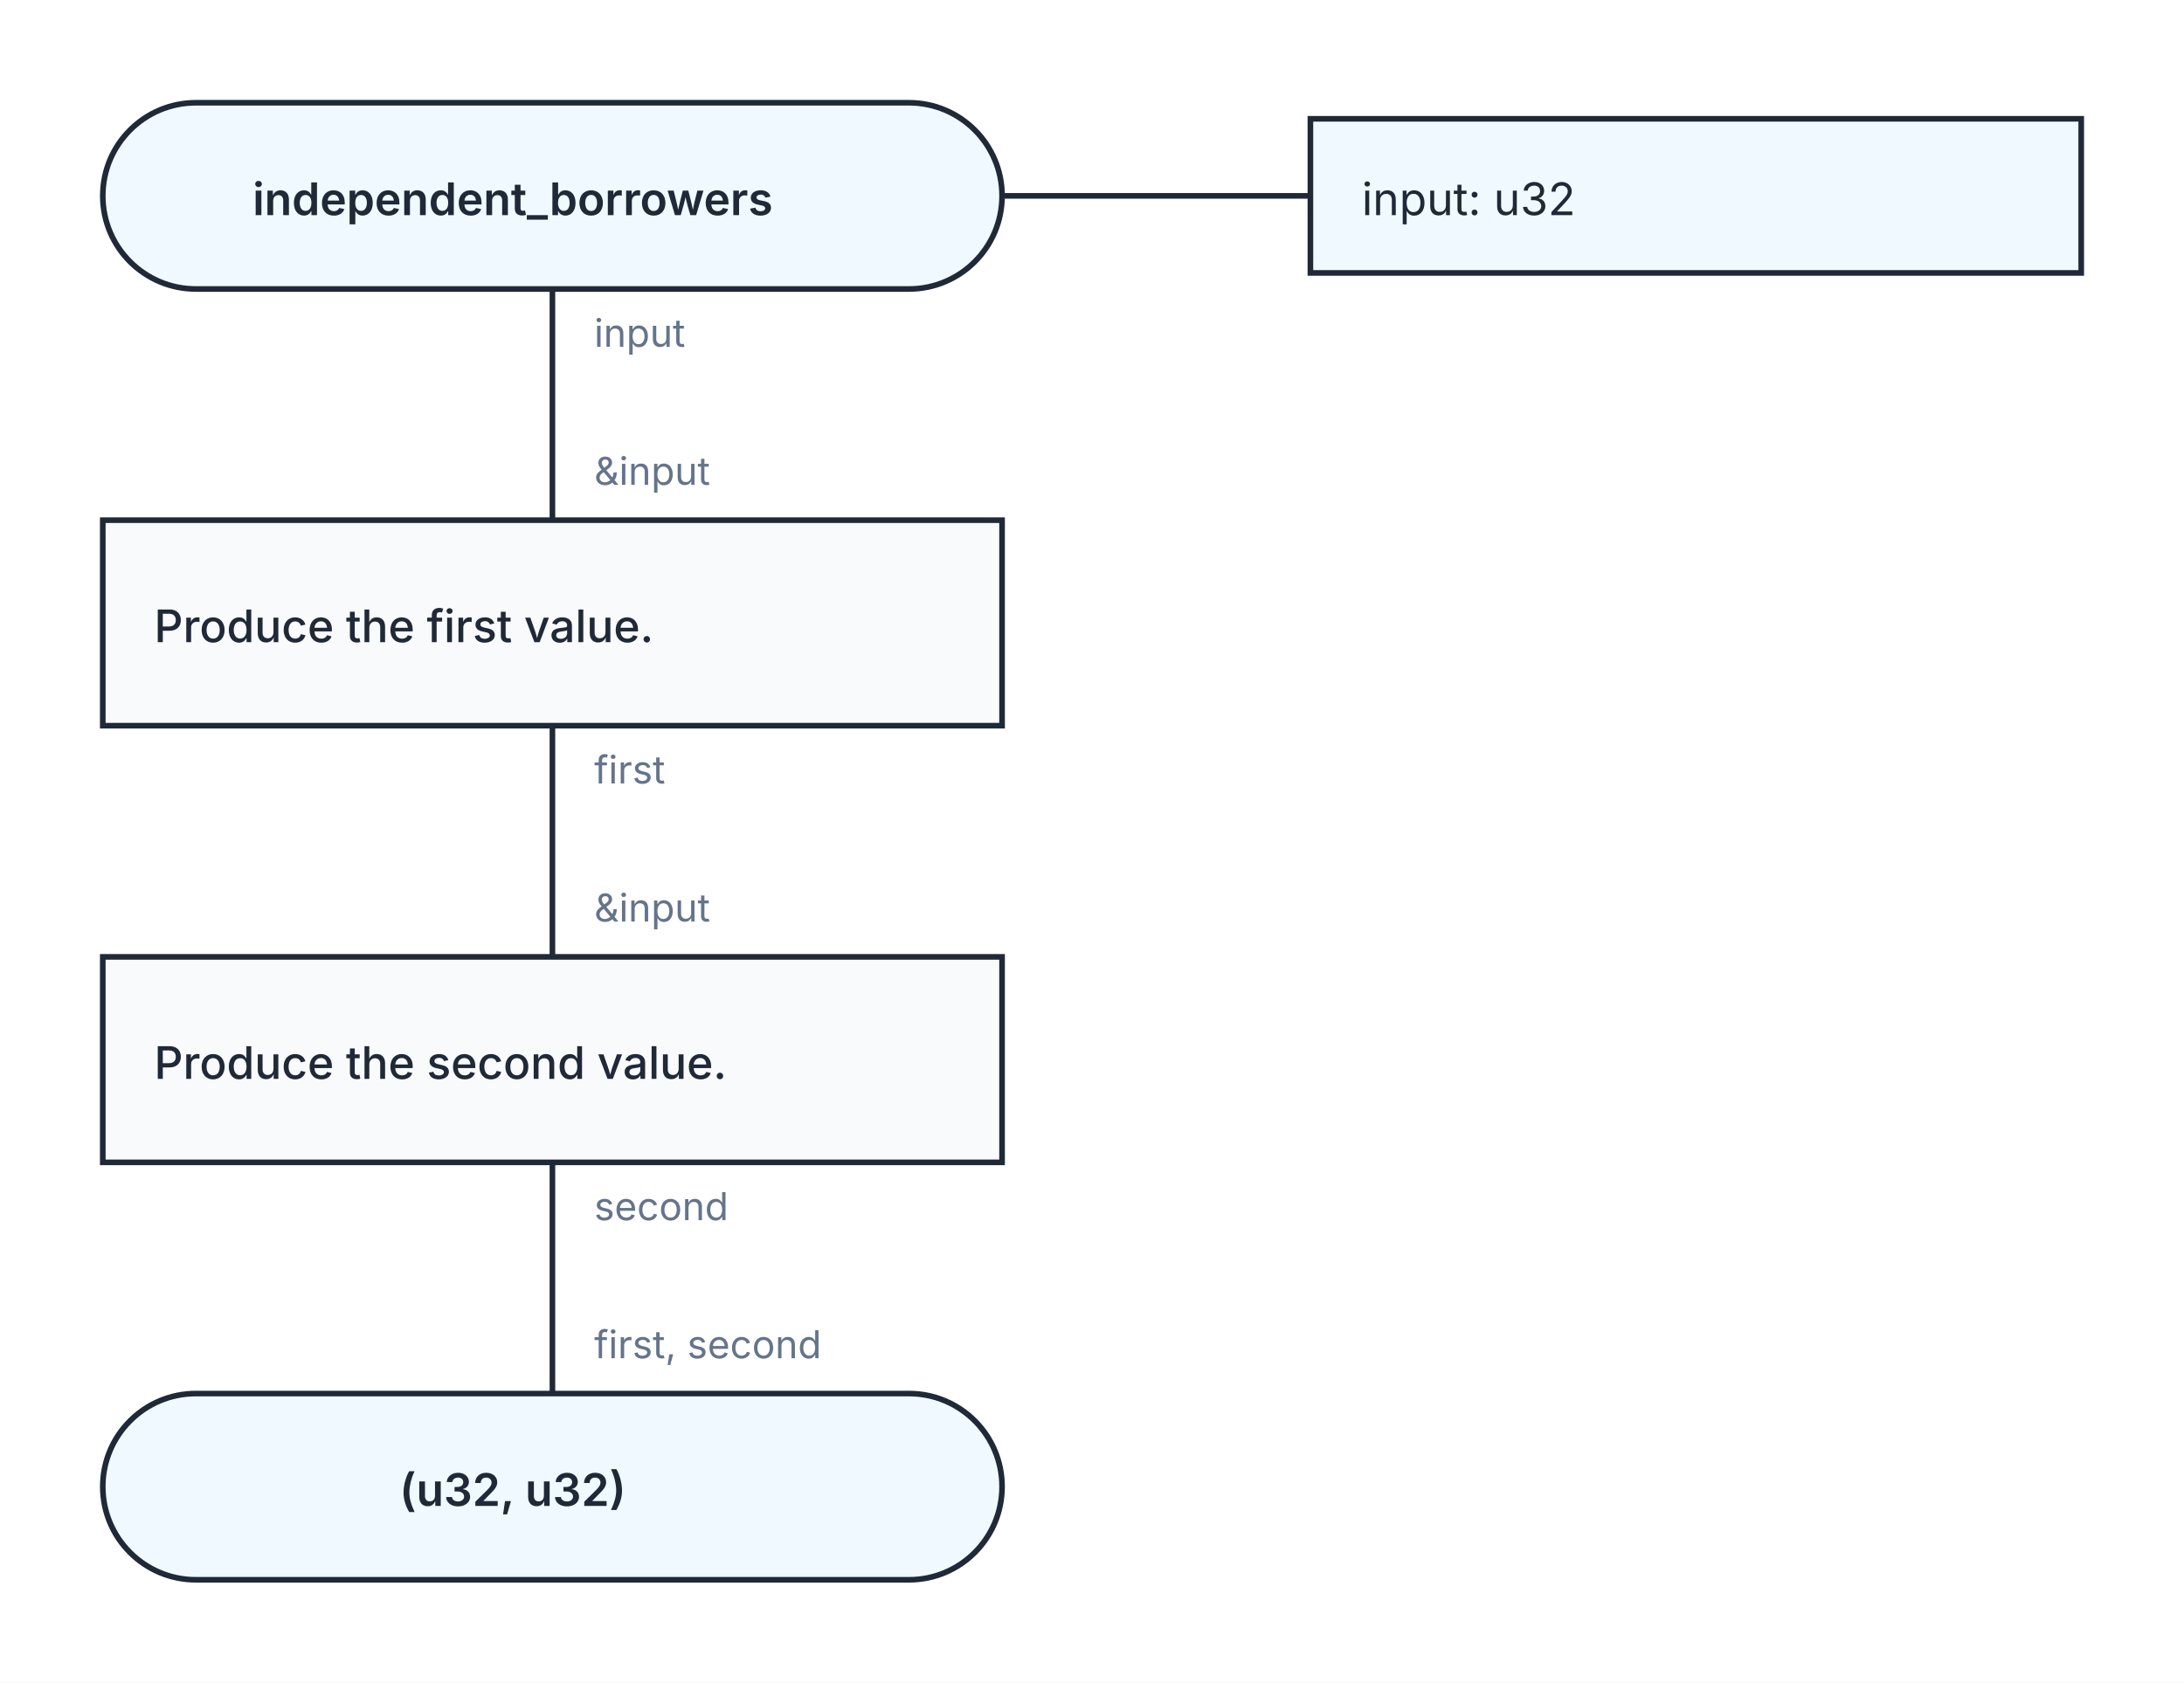
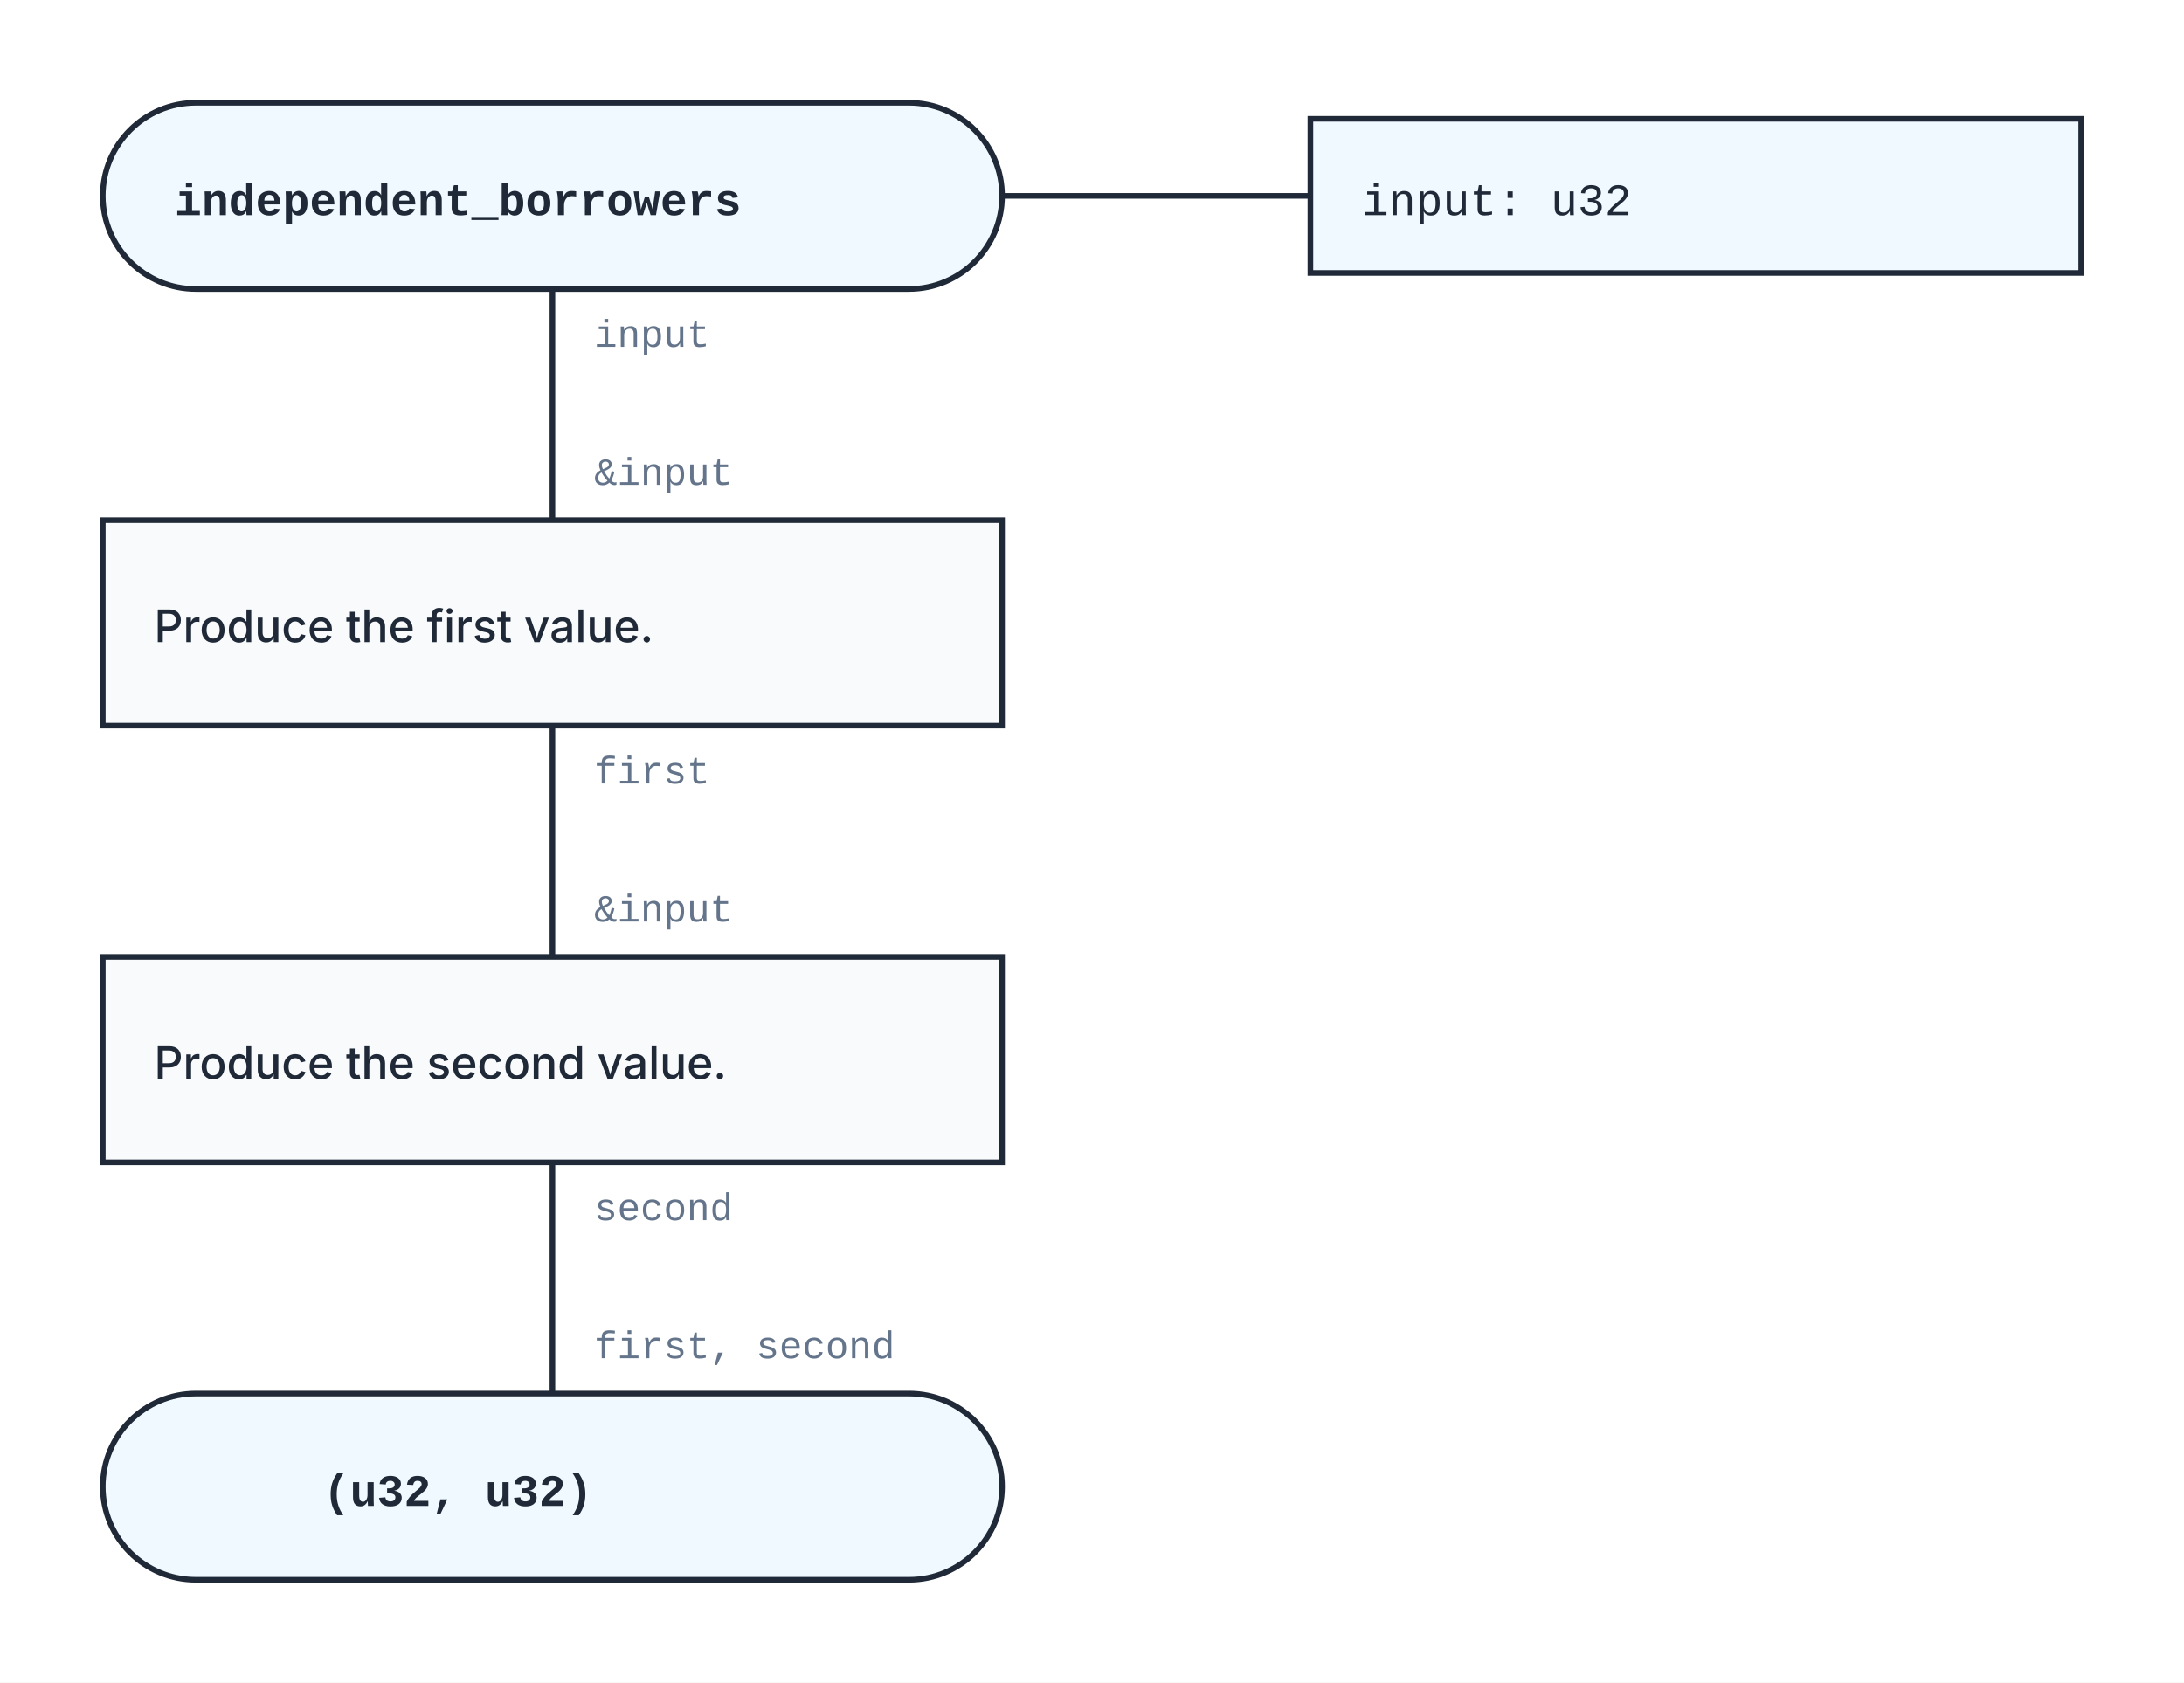
<svg xmlns="http://www.w3.org/2000/svg" width="680" height="524" viewBox="0 0 680 524" role="img" aria-labelledby="kaalang-title" aria-describedby="kaalang-description">
  <defs>
    <style>
      svg { color: #1f2937; font-family: Inter, ui-sans-serif, system-ui, -apple-system, BlinkMacSystemFont, "Segoe UI", sans-serif; text-rendering: optimizeLegibility; }
      .connection { fill: none; stroke: currentColor; stroke-width: 1.75; stroke-linecap: square; stroke-linejoin: round; }
      .connection-label { fill: #64748b; font-size: 12px; font-weight: 400; paint-order: stroke; stroke: #ffffff; stroke-width: 5px; stroke-linejoin: round; text-anchor: start; }
      .branch-label { fill: currentColor; font-weight: 500; }
      .parameter-link { fill: none; stroke: currentColor; stroke-width: 1.75; }
      .node-shape { fill: #ffffff; stroke: currentColor; stroke-width: 1.75; }
      .start .node-shape, .end .node-shape, .parameter-panel .node-shape { fill: #f0f9ff; }
      .action .node-shape, .call .node-shape { fill: #f8fafc; }
      .call-bars { fill: none; stroke: currentColor; stroke-width: 1.75; }
      .cycle .node-shape { fill: #f0fdf4; }
      .loop-marker { fill: #15803d; font-size: 20px; font-weight: 700; text-anchor: middle; }
      .question .node-shape { fill: #fffbeb; }
      .select .node-shape, .case .node-shape { fill: #f5f3ff; }
      .label { fill: currentColor; font-size: 14px; text-anchor: middle; }
      .start .label, .question .label, .select .label, .case .label, .end .label { font-weight: 600; }
      .action .label, .call .label, .cycle .label { font-weight: 500; text-anchor: start; }
      .parameter-panel .label { font-weight: 400; text-anchor: start; }
+       .code { font-family: ui-monospace, SFMono-Regular, Menlo, Monaco, Consolas, "Liberation Mono", monospace; }
      .cycle-boundary { fill: #f0fdf433; stroke: #15803d; stroke-width: 1.75; stroke-dasharray: 7 5; }
      .cycle-caption { fill: #166534; font-size: 12px; font-weight: 600; paint-order: stroke; stroke: #ffffff; stroke-width: 4px; }
    </style>
  </defs>
  <rect width="100%" height="100%" fill="#ffffff" />
  <g class="cycle-regions">
  </g>
  <g class="connections">
    <path class="connection" d="       M 172 90 L 172 162       M 172 226 L 172 298       M 172 362 L 172 434     " />
-     <text class="connection-label" x="185" y="108" xml:space="preserve">
+     <text class="connection-label code" x="185" y="108" xml:space="preserve">
      <tspan x="185" dy="0">input</tspan>
    </text>
-     <text class="connection-label" x="185" y="244" xml:space="preserve">
+     <text class="connection-label code" x="185" y="244" xml:space="preserve">
      <tspan x="185" dy="0">first</tspan>
    </text>
-     <text class="connection-label" x="185" y="380" xml:space="preserve">
+     <text class="connection-label code" x="185" y="380" xml:space="preserve">
      <tspan x="185" dy="0">second</tspan>
    </text>
-     <text class="connection-label" x="185" y="151" xml:space="preserve">
+     <text class="connection-label code" x="185" y="151" xml:space="preserve">
      <tspan x="185" dy="0">&amp;input</tspan>
    </text>
-     <text class="connection-label" x="185" y="287" xml:space="preserve">
+     <text class="connection-label code" x="185" y="287" xml:space="preserve">
      <tspan x="185" dy="0">&amp;input</tspan>
    </text>
-     <text class="connection-label" x="185" y="423" xml:space="preserve">
+     <text class="connection-label code" x="185" y="423" xml:space="preserve">
      <tspan x="185" dy="0">first, second</tspan>
    </text>
  </g>
  <g class="nodes">
    <path class="parameter-link" d="M 312 61 L 408 61" />
    <g class="parameter-panel" transform="translate(528 61)">
      <rect class="node-shape" x="-120" y="-24" width="240" height="48" />
-       <text class="label" x="-104" y="6" xml:space="preserve">
+       <text class="label code" x="-104" y="6" xml:space="preserve">
        <tspan x="-104" dy="0">input: u32</tspan>
      </text>
    </g>
    <g class="node start" transform="translate(172 61)">
      <rect class="node-shape" x="-140" y="-29" width="280" height="58" rx="29" />
-       <text class="label" y="6" xml:space="preserve">
+       <text class="label code" y="6" xml:space="preserve">
        <tspan x="0" dy="0">independent_borrowers</tspan>
      </text>
    </g>
    <g class="node action" transform="translate(172 194)">
      <rect class="node-shape" x="-140" y="-32" width="280" height="64" />
      <text class="label" y="6" xml:space="preserve">
        <tspan x="-124" dy="0">Produce the first value.</tspan>
      </text>
    </g>
    <g class="node action" transform="translate(172 330)">
      <rect class="node-shape" x="-140" y="-32" width="280" height="64" />
      <text class="label" y="6" xml:space="preserve">
        <tspan x="-124" dy="0">Produce the second value.</tspan>
      </text>
    </g>
    <g class="node end" transform="translate(172 463)">
      <rect class="node-shape" x="-140" y="-29" width="280" height="58" rx="29" />
-       <text class="label" y="6" xml:space="preserve">
+       <text class="label code" y="6" xml:space="preserve">
        <tspan x="0" dy="0">(u32, u32)</tspan>
      </text>
    </g>
  </g>
</svg>
